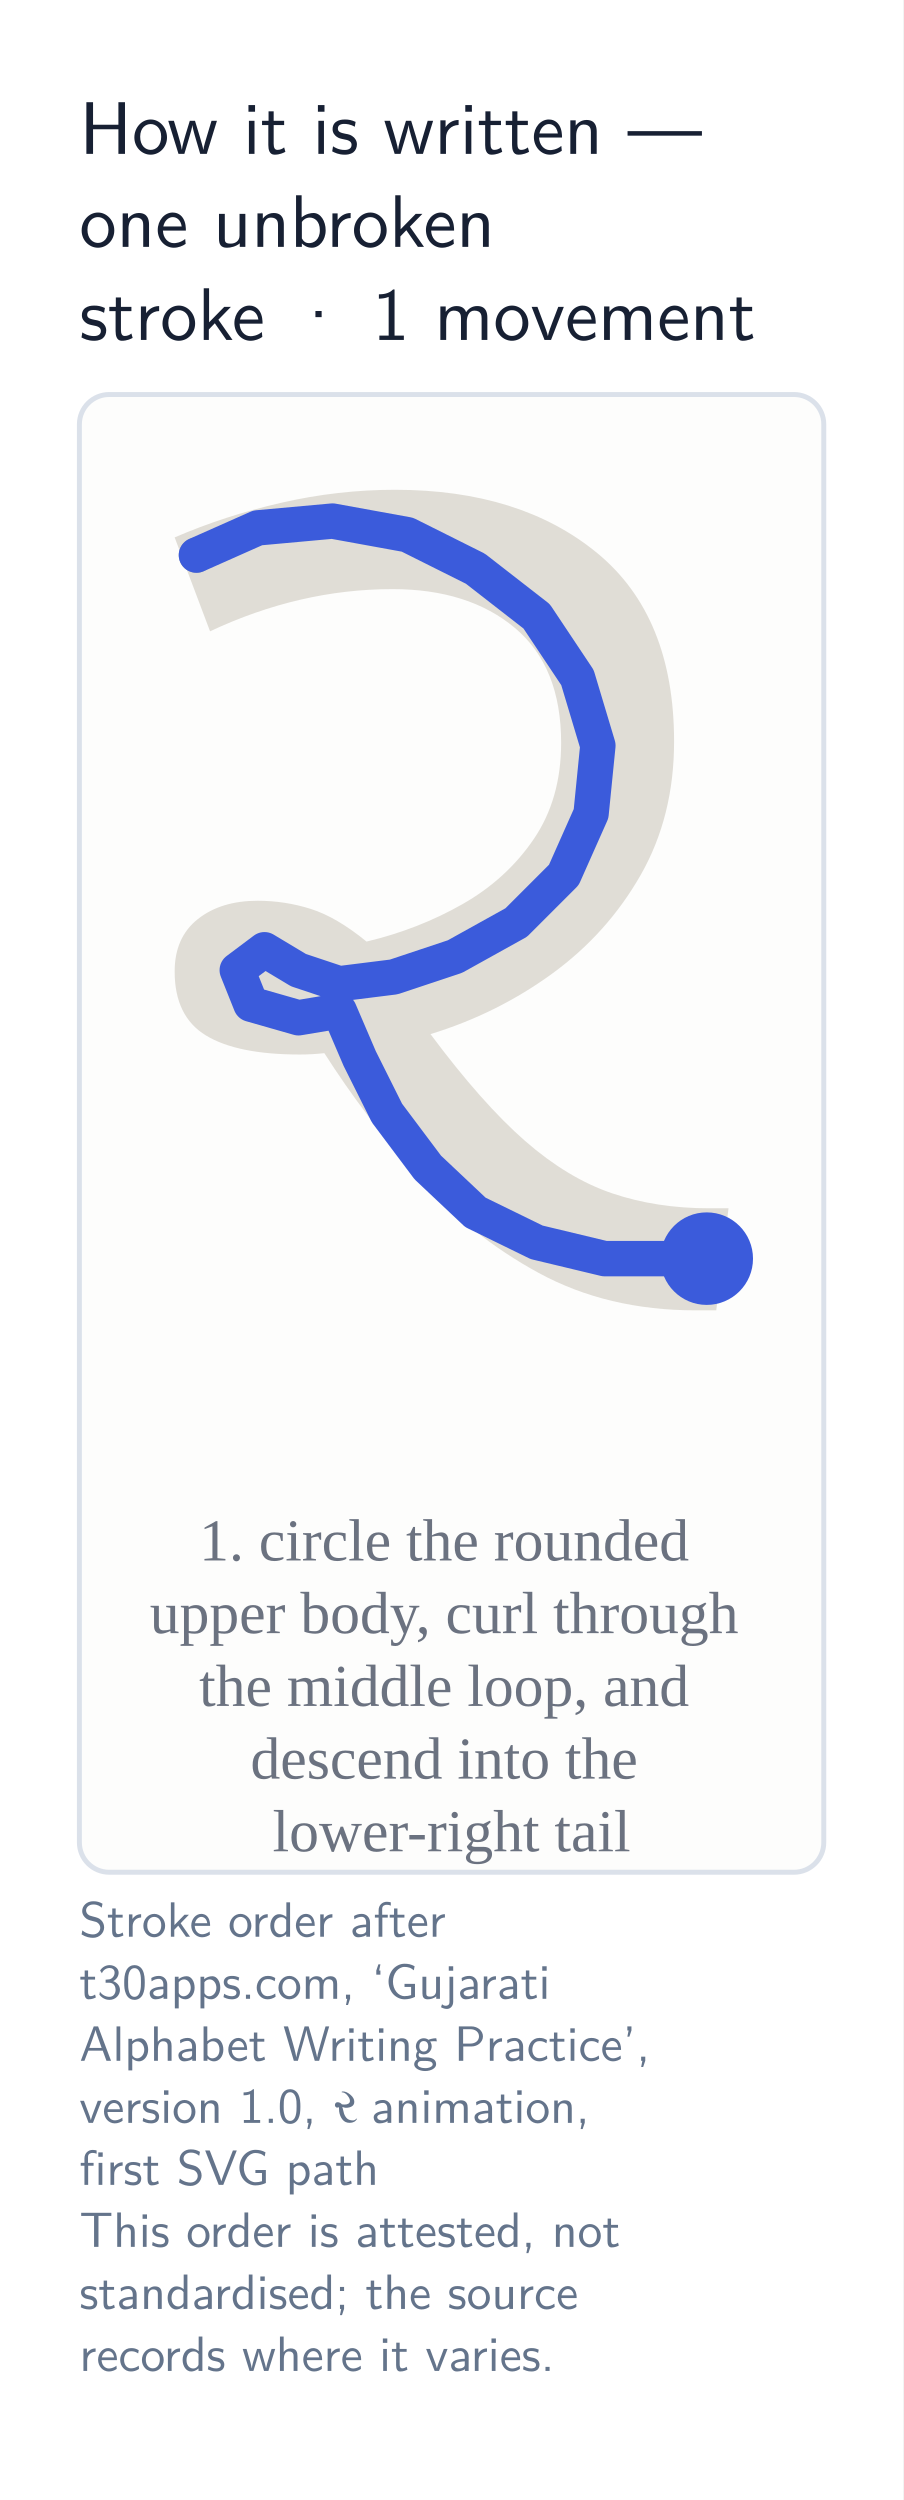
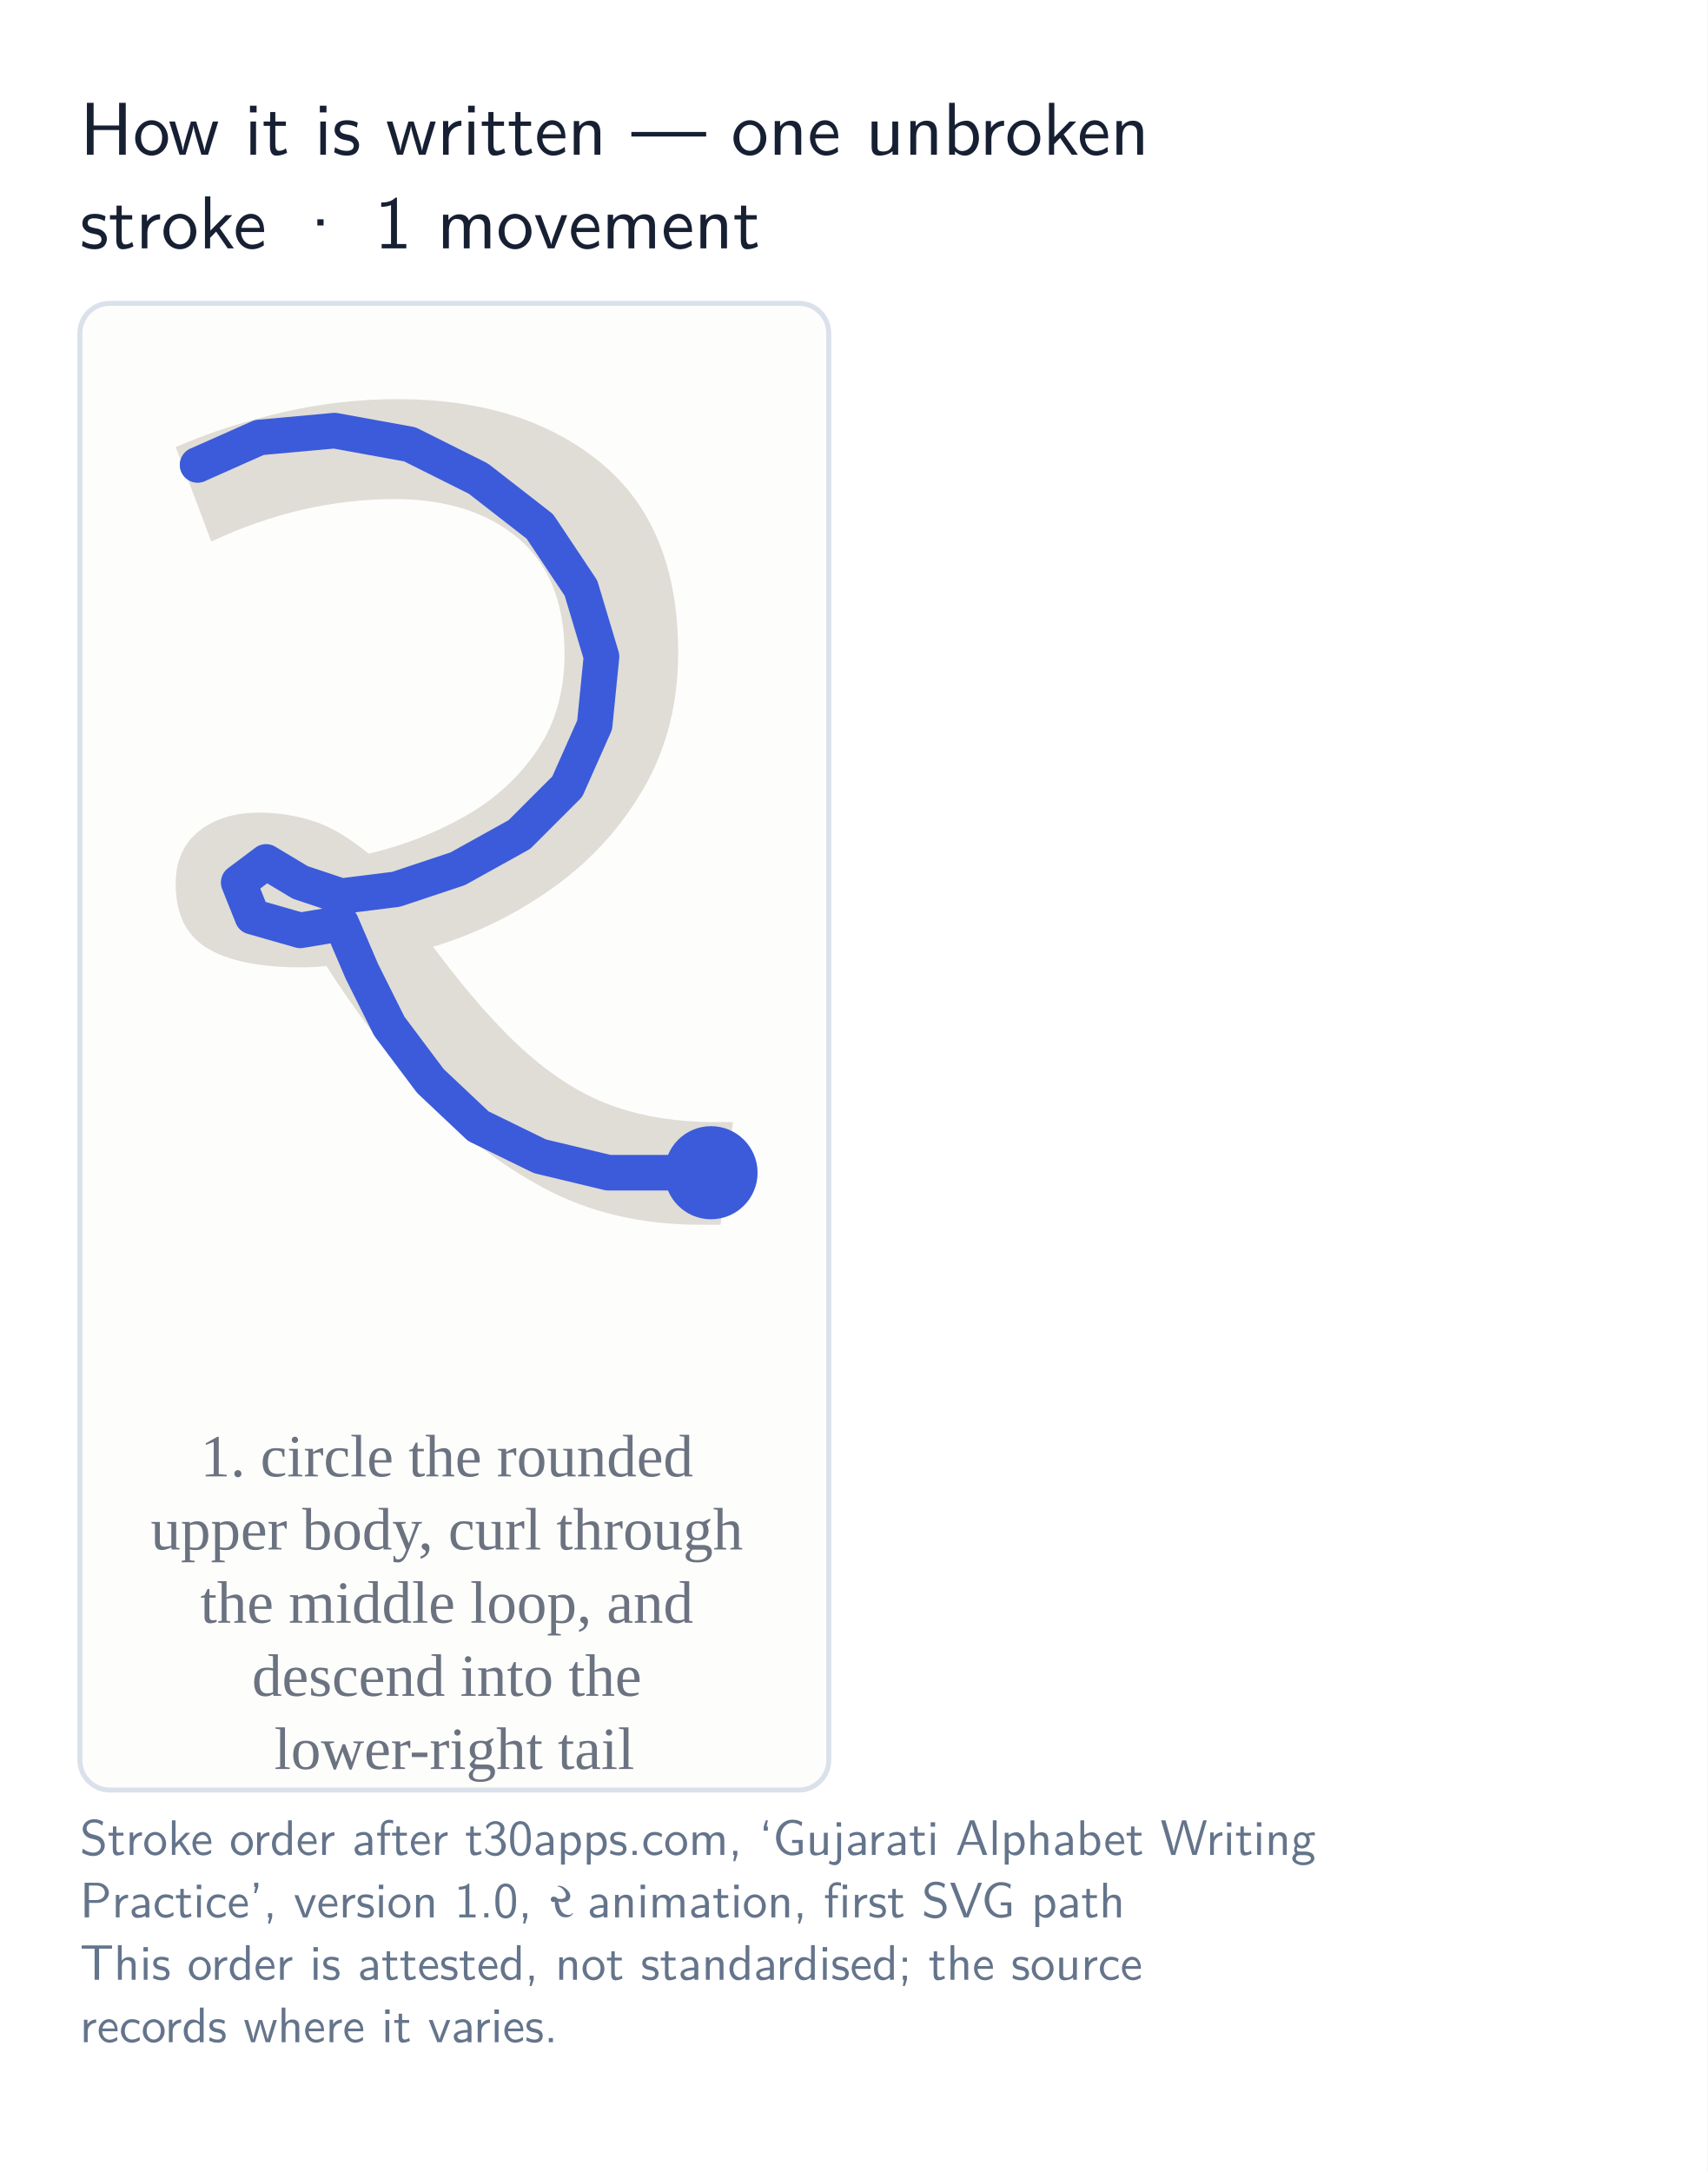
- <svg xmlns="http://www.w3.org/2000/svg" width="182" height="503.78" viewBox="0 0 182 503.78" role="img" aria-label="How to write ર: one unbroken stroke · 1 movement">
-   <rect x="0" y="0" width="182" height="503.78" fill="#ffffff" />
-   <text x="16" y="31" font-family="Latin Modern Sans, sans-serif" font-size="15" fill="#172033">How it is written —</text>
-   <text x="16" y="49.75" font-family="Latin Modern Sans, sans-serif" font-size="15" fill="#172033">one unbroken</text>
-   <text x="16" y="68.5" font-family="Latin Modern Sans, sans-serif" font-size="15" fill="#172033">stroke · 1 movement</text>
-   <rect x="16" y="79.5" width="150" height="297.78" rx="6" fill="#fdfdfc" stroke="#dbe1ea" stroke-width="1" />
-   <svg x="16" y="79.5" width="150" height="297.78" viewBox="-41 -673 547 1085.9" preserveAspectRatio="xMidYMid meet" overflow="hidden">
+ <svg xmlns="http://www.w3.org/2000/svg" width="342" height="435.03" viewBox="0 0 342 435.03" role="img" aria-label="How to write ર: one unbroken stroke · 1 movement">
+   <rect x="0" y="0" width="342" height="435.03" fill="#ffffff" />
+   <text x="16" y="31" font-family="Latin Modern Sans, sans-serif" font-size="15" fill="#172033">How it is written — one unbroken</text>
+   <text x="16" y="49.75" font-family="Latin Modern Sans, sans-serif" font-size="15" fill="#172033">stroke · 1 movement</text>
+   <rect x="16" y="60.75" width="150" height="297.78" rx="6" fill="#fdfdfc" stroke="#dbe1ea" stroke-width="1" />
+   <svg x="16" y="60.75" width="150" height="297.78" viewBox="-41 -673 547 1085.9" preserveAspectRatio="xMidYMid meet" overflow="hidden">
    <g transform="scale(1,-1)">
      <path class="ductus__glyph" d="M412 0Q347 0 296.5 27.5Q246 55 207.5 98.5Q169 142 139 189Q130 188 121 188Q75 188 52 202Q29 216 29 249Q29 274 46 287.5Q63 301 90 301Q110 301 129 295Q148 289 170 271Q208 280 240.5 298.5Q273 317 293 346.5Q313 376 313 417Q313 473 279 501.5Q245 530 189 530Q121 530 55 499L29 568Q66 584 107.5 593.5Q149 603 191 603Q283 603 339.5 556.5Q396 510 396 418Q396 363 371.5 320Q347 277 306.5 247.5Q266 218 217 203Q255 152 286.5 124.5Q318 97 350.5 86Q383 75 422 75L436 75L427 0L412 0Z" fill="#e0ddd6" fill-rule="nonzero" />
      <path class="ductus__done" d="M45 555 L45 555" fill="none" stroke="#9aa1ad" stroke-width="26" stroke-linecap="round" stroke-linejoin="round" />
      <path class="ductus__pen" d="M45 555 L90 575 L145 580 L200 570 L250 545 L295 510 L325 465 L340 415 L335 365 L315 320 L280 285 L235 260 L190 245 L150 240 L120 250 L95 265 L75 250 L85 225 L120 215 L150 220 L165 185 L185 145 L215 105 L250 72 L295 50 L345 38 L395 38 L420 38" fill="none" stroke="#3b5bdb" stroke-width="26" stroke-linecap="round" stroke-linejoin="round" />
      <circle class="ductus__tip" cx="420" cy="38" r="34" fill="#3b5bdb" />
    </g>
    <text class="ductus__caption" x="232.5" y="183.8" text-anchor="middle" font-size="43.8" fill="#6b7280">
      <tspan x="232.5" y="183.8">1. circle the rounded</tspan>
      <tspan x="232.5" y="237.2">upper body, curl through</tspan>
      <tspan x="232.5" y="290.7">the middle loop, and</tspan>
      <tspan x="232.5" y="344.1">descend into the</tspan>
      <tspan x="232.5" y="397.5">lower-right tail</tspan>
    </text>
  </svg>
-   <text x="16" y="390.28" font-family="Latin Modern Sans, sans-serif" font-size="10" fill="#64748b">Stroke order after</text>
-   <text x="16" y="402.78" font-family="Latin Modern Sans, sans-serif" font-size="10" fill="#64748b">t30apps.com, ‘Gujarati</text>
-   <text x="16" y="415.28" font-family="Latin Modern Sans, sans-serif" font-size="10" fill="#64748b">Alphabet Writing Practice’,</text>
-   <text x="16" y="427.78" font-family="Latin Modern Sans, sans-serif" font-size="10" fill="#64748b">version 1.0, ર animation,</text>
-   <text x="16" y="440.28" font-family="Latin Modern Sans, sans-serif" font-size="10" fill="#64748b">first SVG path</text>
-   <text x="16" y="452.78" font-family="Latin Modern Sans, sans-serif" font-size="10" fill="#64748b">This order is attested, not</text>
-   <text x="16" y="465.28" font-family="Latin Modern Sans, sans-serif" font-size="10" fill="#64748b">standardised; the source</text>
-   <text x="16" y="477.78" font-family="Latin Modern Sans, sans-serif" font-size="10" fill="#64748b">records where it varies.</text>
+   <text x="16" y="371.53" font-family="Latin Modern Sans, sans-serif" font-size="10" fill="#64748b">Stroke order after t30apps.com, ‘Gujarati Alphabet Writing</text>
+   <text x="16" y="384.03" font-family="Latin Modern Sans, sans-serif" font-size="10" fill="#64748b">Practice’, version 1.0, ર animation, first SVG path</text>
+   <text x="16" y="396.53" font-family="Latin Modern Sans, sans-serif" font-size="10" fill="#64748b">This order is attested, not standardised; the source</text>
+   <text x="16" y="409.03" font-family="Latin Modern Sans, sans-serif" font-size="10" fill="#64748b">records where it varies.</text>
</svg>
